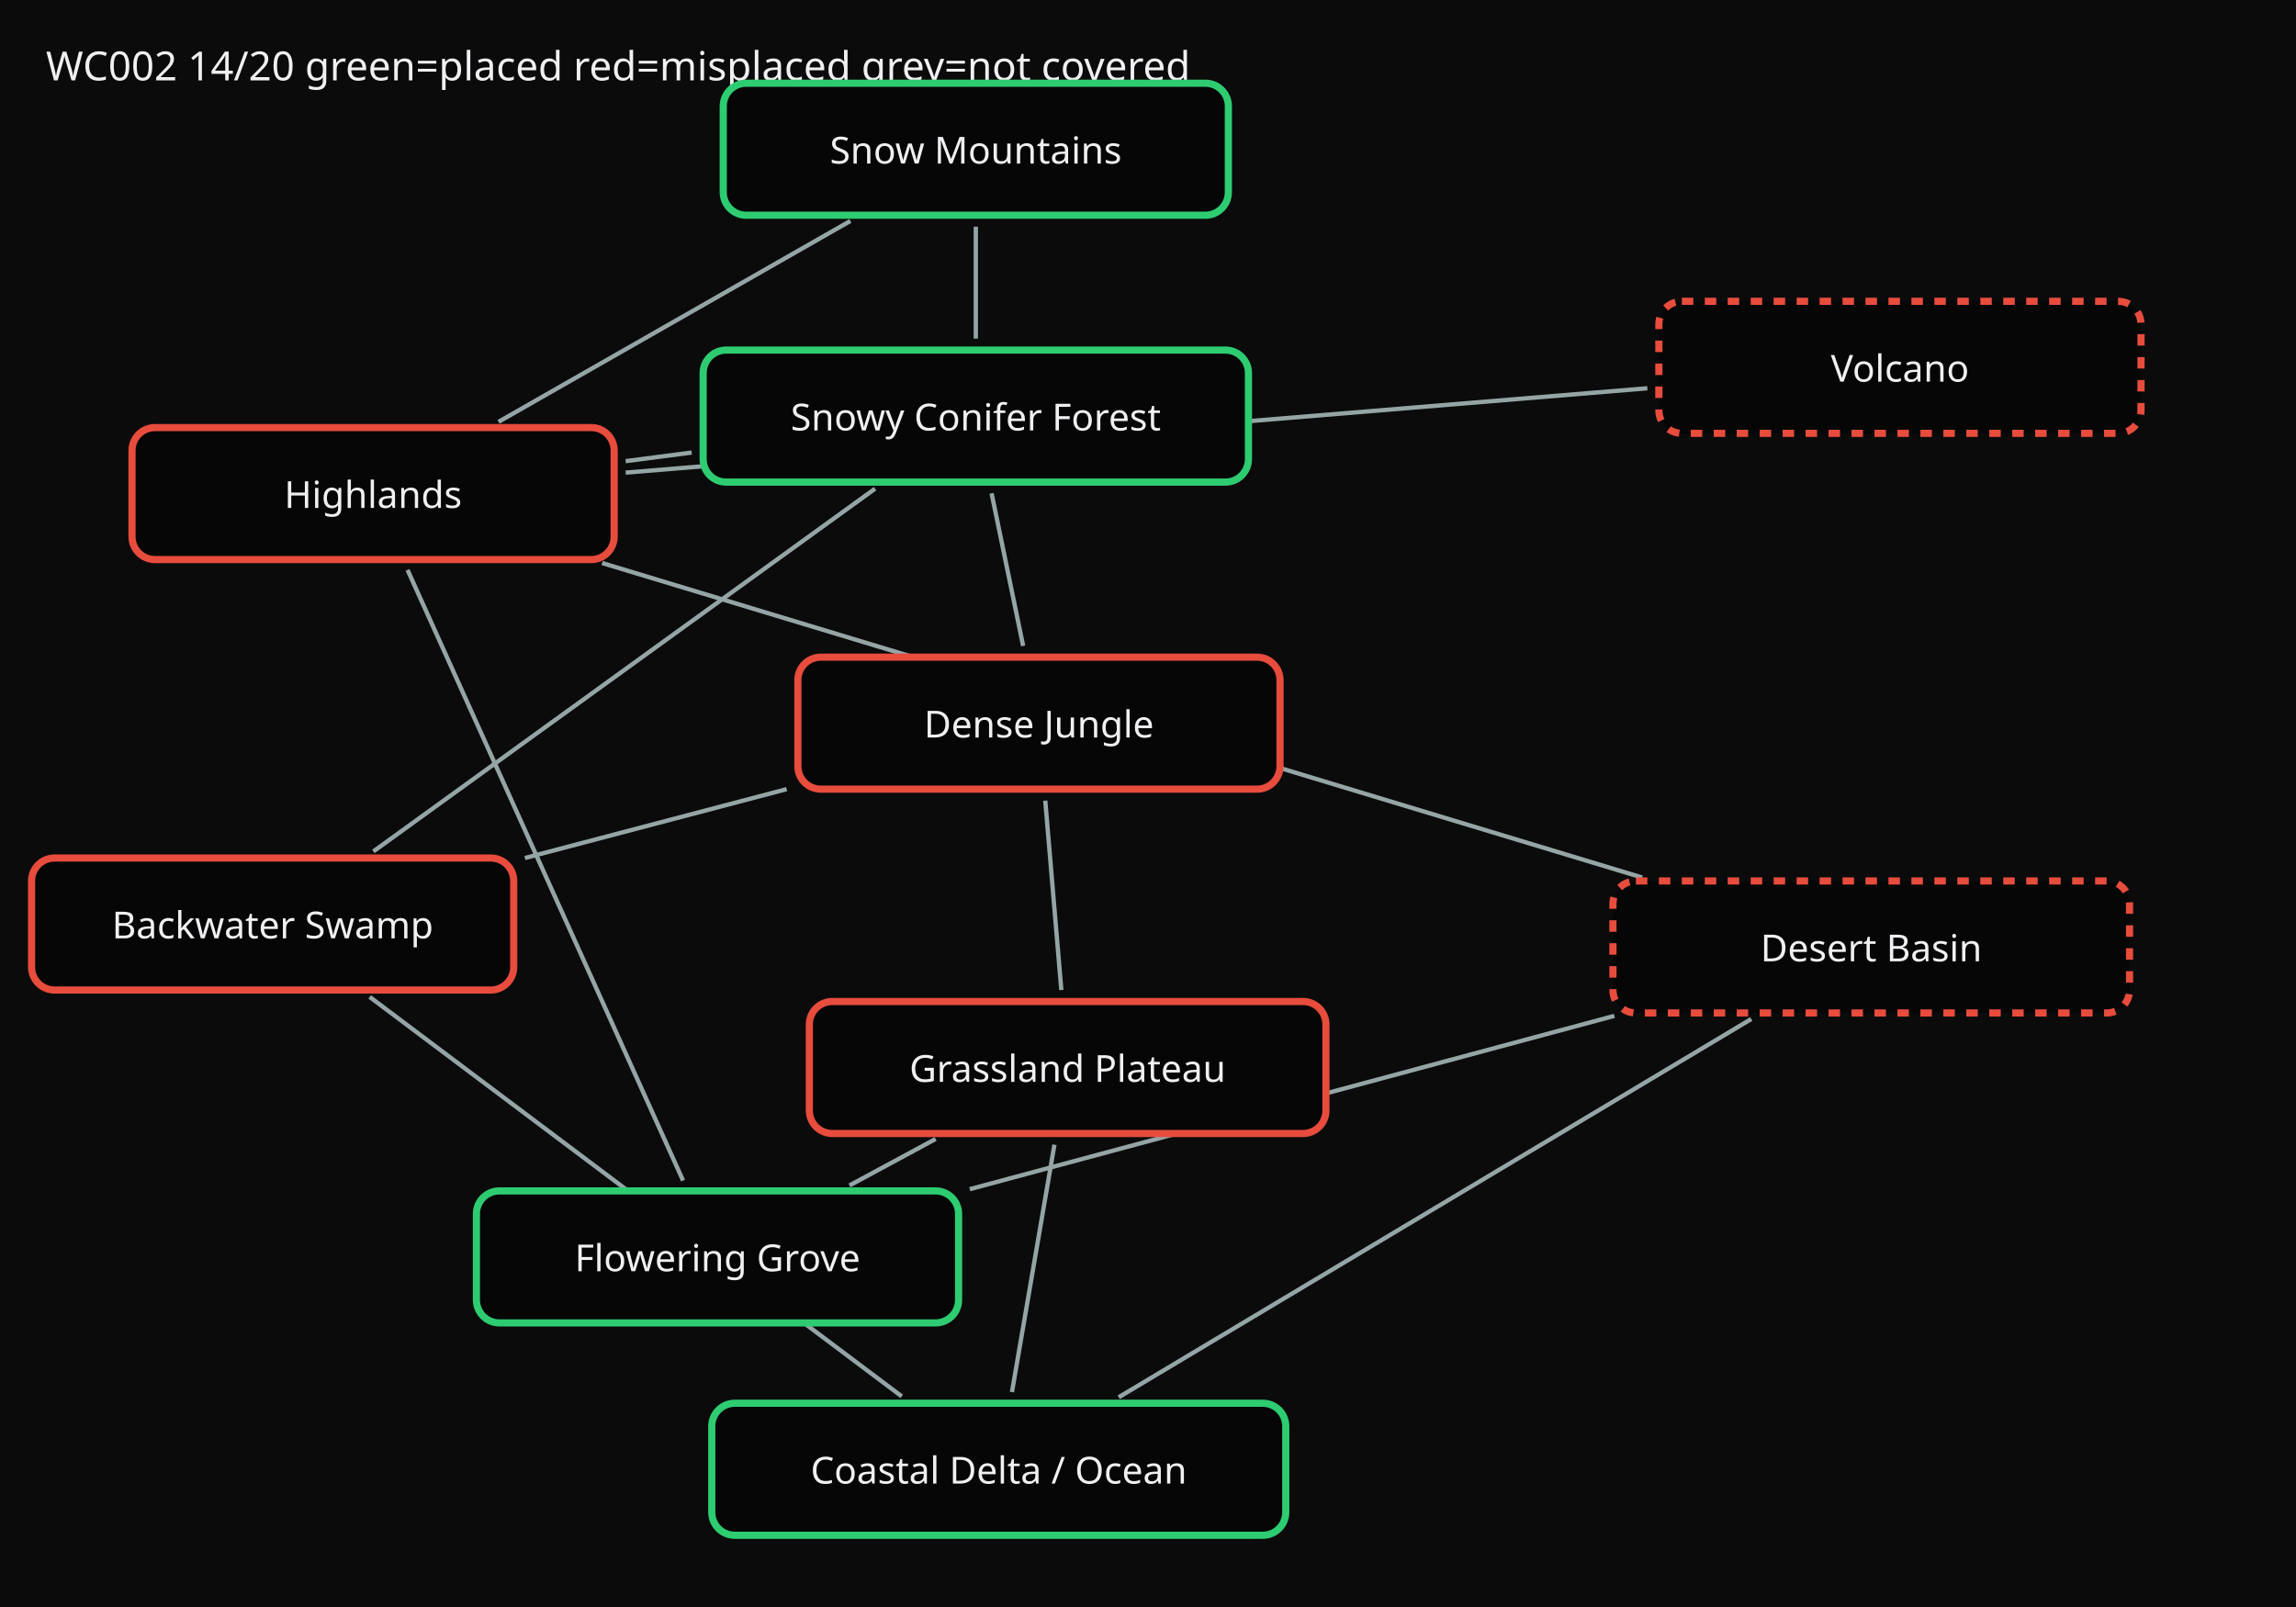
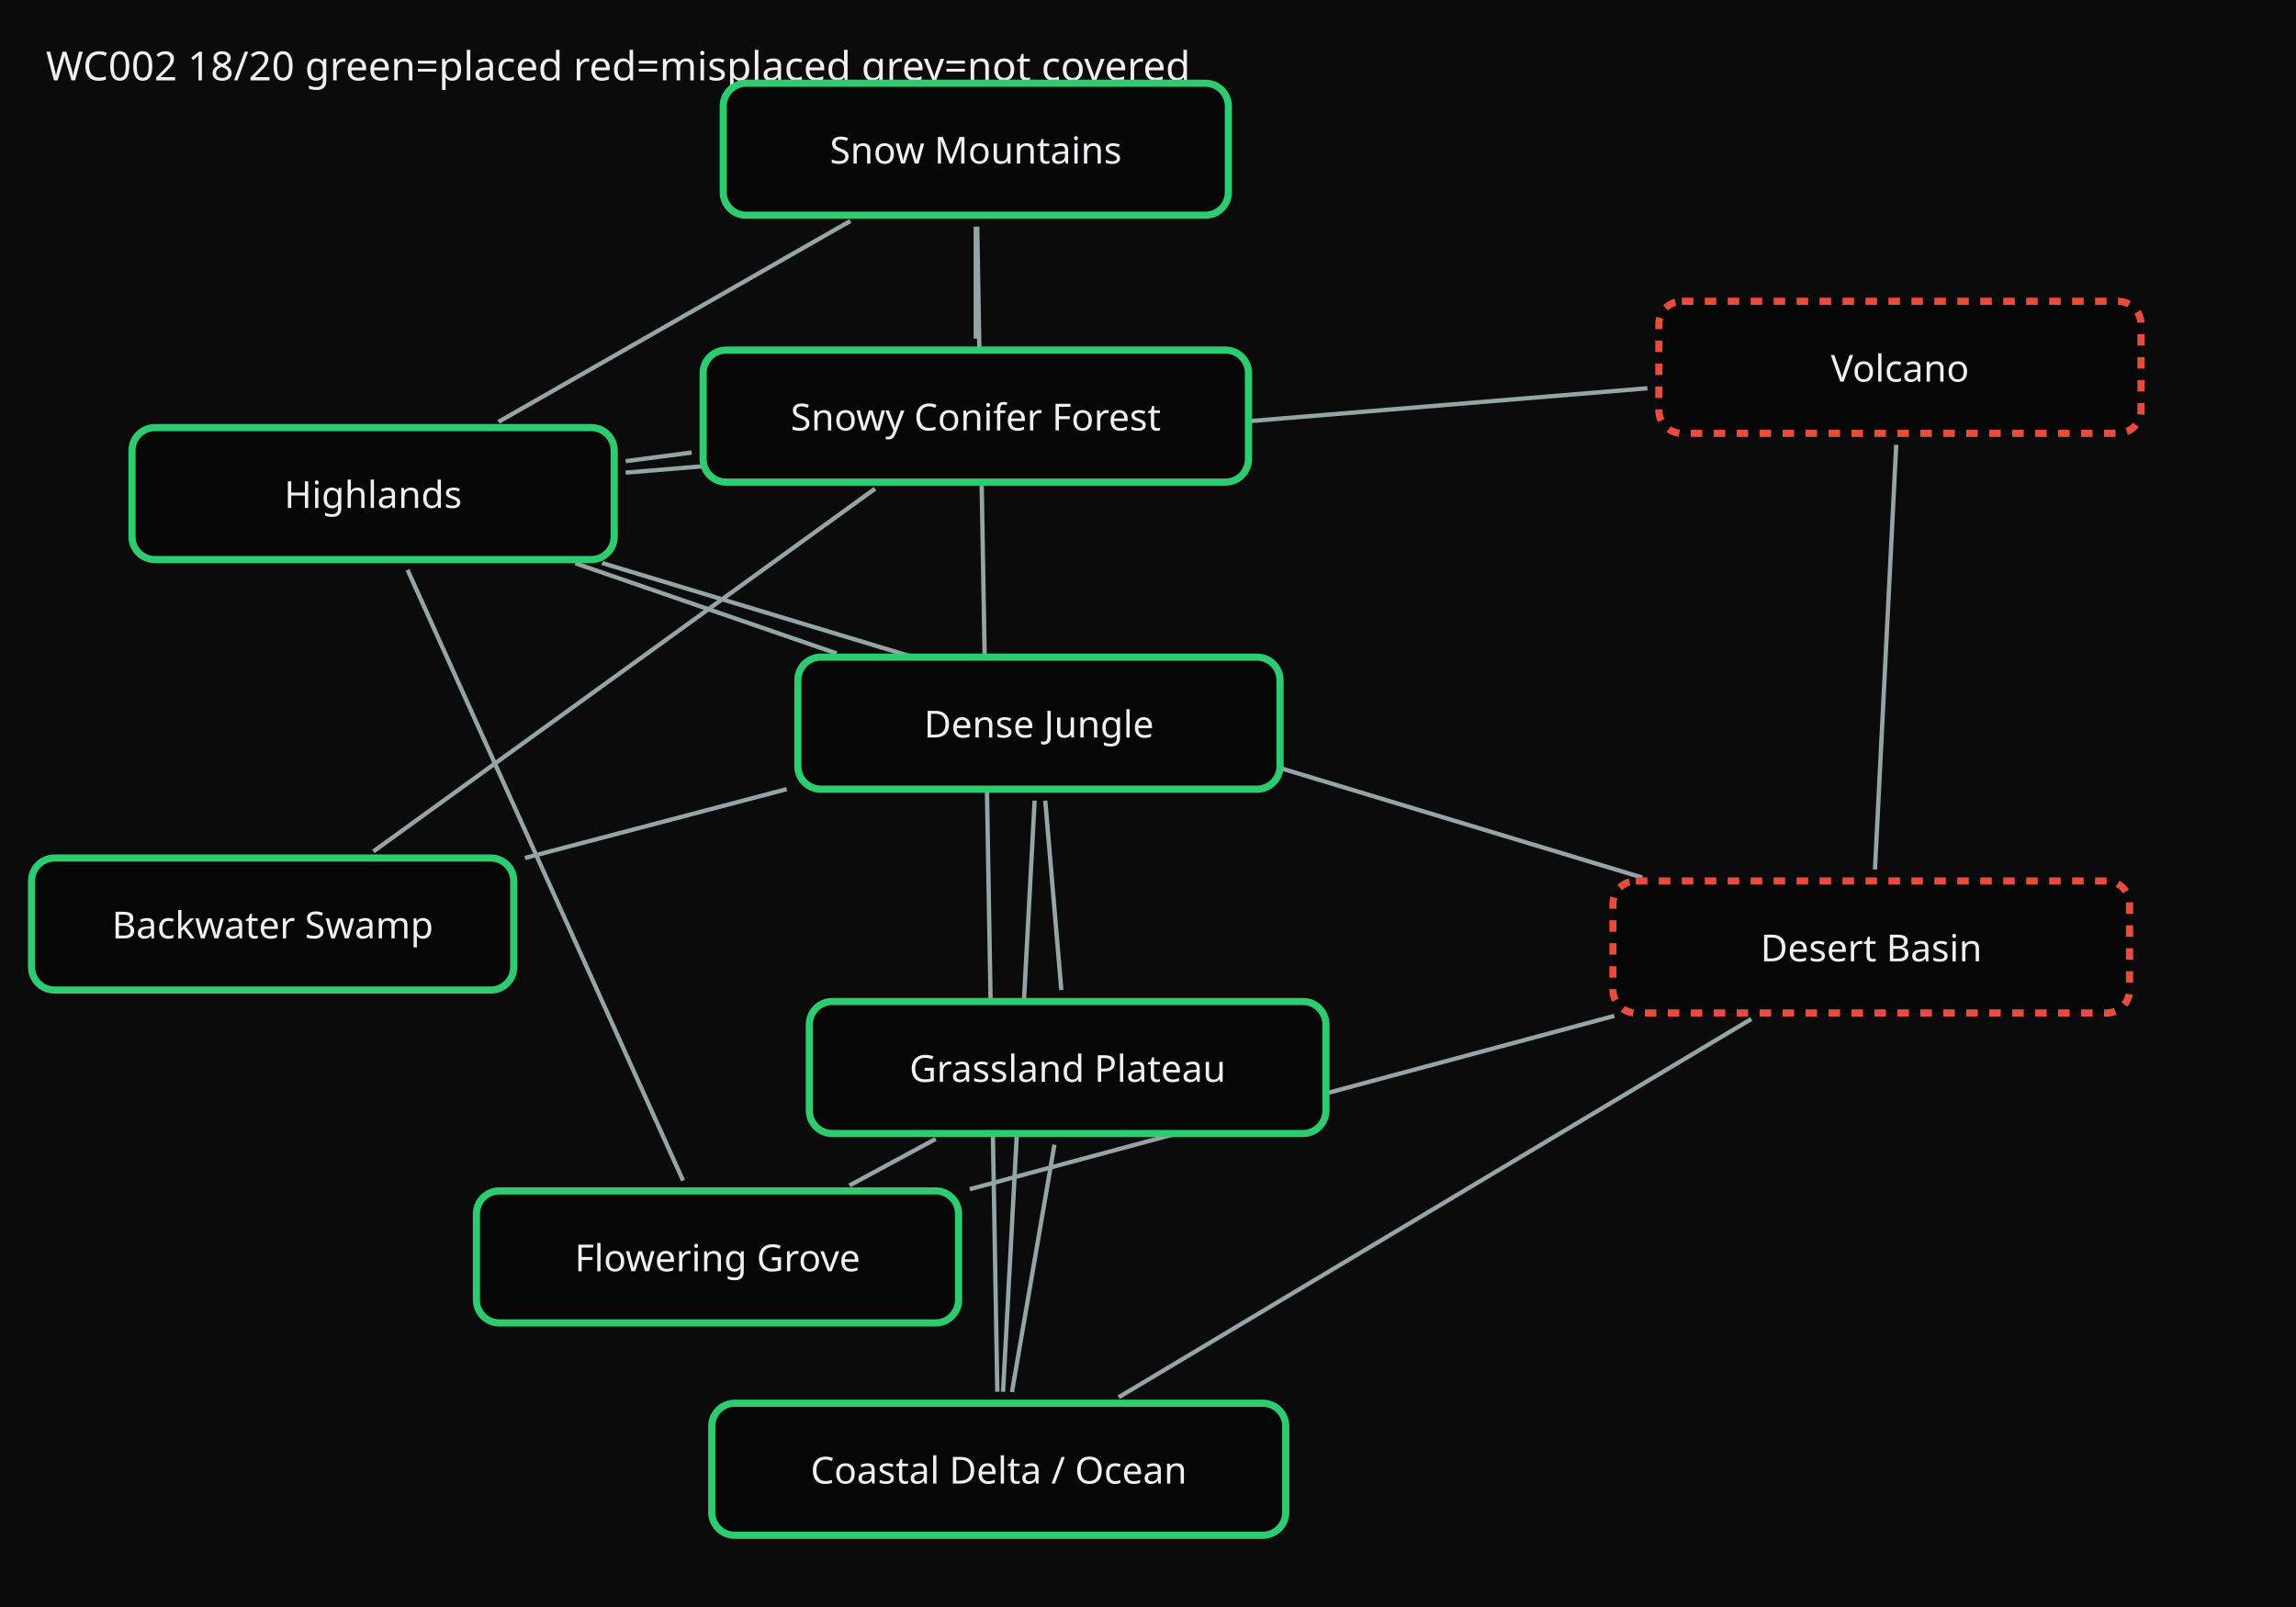
<svg xmlns="http://www.w3.org/2000/svg" viewBox="0 0 800 560" width="800" height="560">
  <rect width="100%" height="100%" fill="#0b0b0c" />
-   <text x="16" y="28" fill="#f0f0f2" font-size="14" font-family="system-ui,sans-serif">WC002  14/20  green=placed  red=misplaced  grey=not covered</text>
+   <text x="16" y="28" fill="#f0f0f2" font-size="14" font-family="system-ui,sans-serif">WC002  18/20  green=placed  red=misplaced  grey=not covered</text>
  <line x1="389.8" y1="486.9" x2="610.2" y2="355.1" stroke="#95a5a6" stroke-width="1.5" />
  <line x1="352.6" y1="485.1" x2="367.4" y2="398.9" stroke="#95a5a6" stroke-width="1.5" />
-   <line x1="314.2" y1="486.6" x2="128.8" y2="347.4" stroke="#95a5a6" stroke-width="1.5" />
+   <line x1="349.5" y1="485.0" x2="360.5" y2="279.0" stroke="#95a5a6" stroke-width="1.5" />
+   <line x1="347.5" y1="485.0" x2="340.5" y2="79.0" stroke="#95a5a6" stroke-width="1.5" />
  <line x1="562.5" y1="354.0" x2="337.9" y2="414.4" stroke="#95a5a6" stroke-width="1.5" />
  <line x1="572.2" y1="305.8" x2="209.8" y2="196.2" stroke="#95a5a6" stroke-width="1.5" />
+   <line x1="653.3" y1="303.0" x2="660.7" y2="155.0" stroke="#95a5a6" stroke-width="1.5" />
  <line x1="241.0" y1="157.7" x2="218.0" y2="160.7" stroke="#95a5a6" stroke-width="1.5" />
-   <line x1="345.5" y1="171.9" x2="356.5" y2="225.1" stroke="#95a5a6" stroke-width="1.5" />
  <line x1="340.0" y1="118.0" x2="340.0" y2="79.0" stroke="#95a5a6" stroke-width="1.5" />
  <line x1="304.9" y1="170.3" x2="130.1" y2="296.7" stroke="#95a5a6" stroke-width="1.5" />
  <line x1="326.0" y1="396.9" x2="296.0" y2="413.1" stroke="#95a5a6" stroke-width="1.5" />
  <line x1="369.8" y1="345.0" x2="364.2" y2="279.0" stroke="#95a5a6" stroke-width="1.5" />
  <line x1="238.0" y1="411.4" x2="142.0" y2="198.6" stroke="#95a5a6" stroke-width="1.5" />
+   <line x1="200.5" y1="196.3" x2="291.5" y2="227.7" stroke="#95a5a6" stroke-width="1.5" />
  <line x1="173.7" y1="147.0" x2="296.3" y2="77.0" stroke="#95a5a6" stroke-width="1.5" />
  <line x1="218.0" y1="164.7" x2="574.0" y2="135.3" stroke="#95a5a6" stroke-width="1.5" />
  <line x1="274.1" y1="275.0" x2="182.9" y2="299.0" stroke="#95a5a6" stroke-width="1.5" />
  <rect x="252.0" y="29.0" width="176" height="46" rx="8" fill="#060607" stroke="#2ecc71" stroke-width="2.5" />
  <text x="340" y="57" text-anchor="middle" fill="#f0f0f2" font-size="13" font-family="system-ui,sans-serif">Snow Mountains</text>
  <rect x="245.0" y="122.0" width="190" height="46" rx="8" fill="#060607" stroke="#2ecc71" stroke-width="2.5" />
  <text x="340" y="150" text-anchor="middle" fill="#f0f0f2" font-size="13" font-family="system-ui,sans-serif">Snowy Conifer Forest</text>
-   <rect x="46.0" y="149.0" width="168" height="46" rx="8" fill="#060607" stroke="#e74c3c" stroke-width="2.5" />
+   <rect x="46.0" y="149.0" width="168" height="46" rx="8" fill="#060607" stroke="#2ecc71" stroke-width="2.5" />
  <text x="130" y="177" text-anchor="middle" fill="#f0f0f2" font-size="13" font-family="system-ui,sans-serif">Highlands</text>
-   <rect x="278.0" y="229.0" width="168" height="46" rx="8" fill="#060607" stroke="#e74c3c" stroke-width="2.5" />
+   <rect x="278.0" y="229.0" width="168" height="46" rx="8" fill="#060607" stroke="#2ecc71" stroke-width="2.5" />
  <text x="362" y="257" text-anchor="middle" fill="#f0f0f2" font-size="13" font-family="system-ui,sans-serif">Dense Jungle</text>
-   <rect x="11.0" y="299.0" width="168" height="46" rx="8" fill="#060607" stroke="#e74c3c" stroke-width="2.5" />
+   <rect x="11.0" y="299.0" width="168" height="46" rx="8" fill="#060607" stroke="#2ecc71" stroke-width="2.5" />
  <text x="95" y="327" text-anchor="middle" fill="#f0f0f2" font-size="13" font-family="system-ui,sans-serif">Backwater Swamp</text>
  <rect x="166.0" y="415.0" width="168" height="46" rx="8" fill="#060607" stroke="#2ecc71" stroke-width="2.5" />
  <text x="250" y="443" text-anchor="middle" fill="#f0f0f2" font-size="13" font-family="system-ui,sans-serif">Flowering Grove</text>
-   <rect x="282.0" y="349.0" width="180" height="46" rx="8" fill="#060607" stroke="#e74c3c" stroke-width="2.5" />
+   <rect x="282.0" y="349.0" width="180" height="46" rx="8" fill="#060607" stroke="#2ecc71" stroke-width="2.5" />
  <text x="372" y="377" text-anchor="middle" fill="#f0f0f2" font-size="13" font-family="system-ui,sans-serif">Grassland Plateau</text>
  <rect x="248.0" y="489.0" width="200" height="46" rx="8" fill="#060607" stroke="#2ecc71" stroke-width="2.5" />
  <text x="348" y="517" text-anchor="middle" fill="#f0f0f2" font-size="13" font-family="system-ui,sans-serif">Coastal Delta / Ocean</text>
  <rect x="562.0" y="307.0" width="180" height="46" rx="8" fill="#060607" stroke="#e74c3c" stroke-width="2.5" stroke-dasharray="4 4" />
  <text x="652" y="335" text-anchor="middle" fill="#f0f0f2" font-size="13" font-family="system-ui,sans-serif">Desert Basin</text>
  <rect x="578.0" y="105.0" width="168" height="46" rx="8" fill="#060607" stroke="#e74c3c" stroke-width="2.5" stroke-dasharray="4 4" />
  <text x="662" y="133" text-anchor="middle" fill="#f0f0f2" font-size="13" font-family="system-ui,sans-serif">Volcano</text>
</svg>
